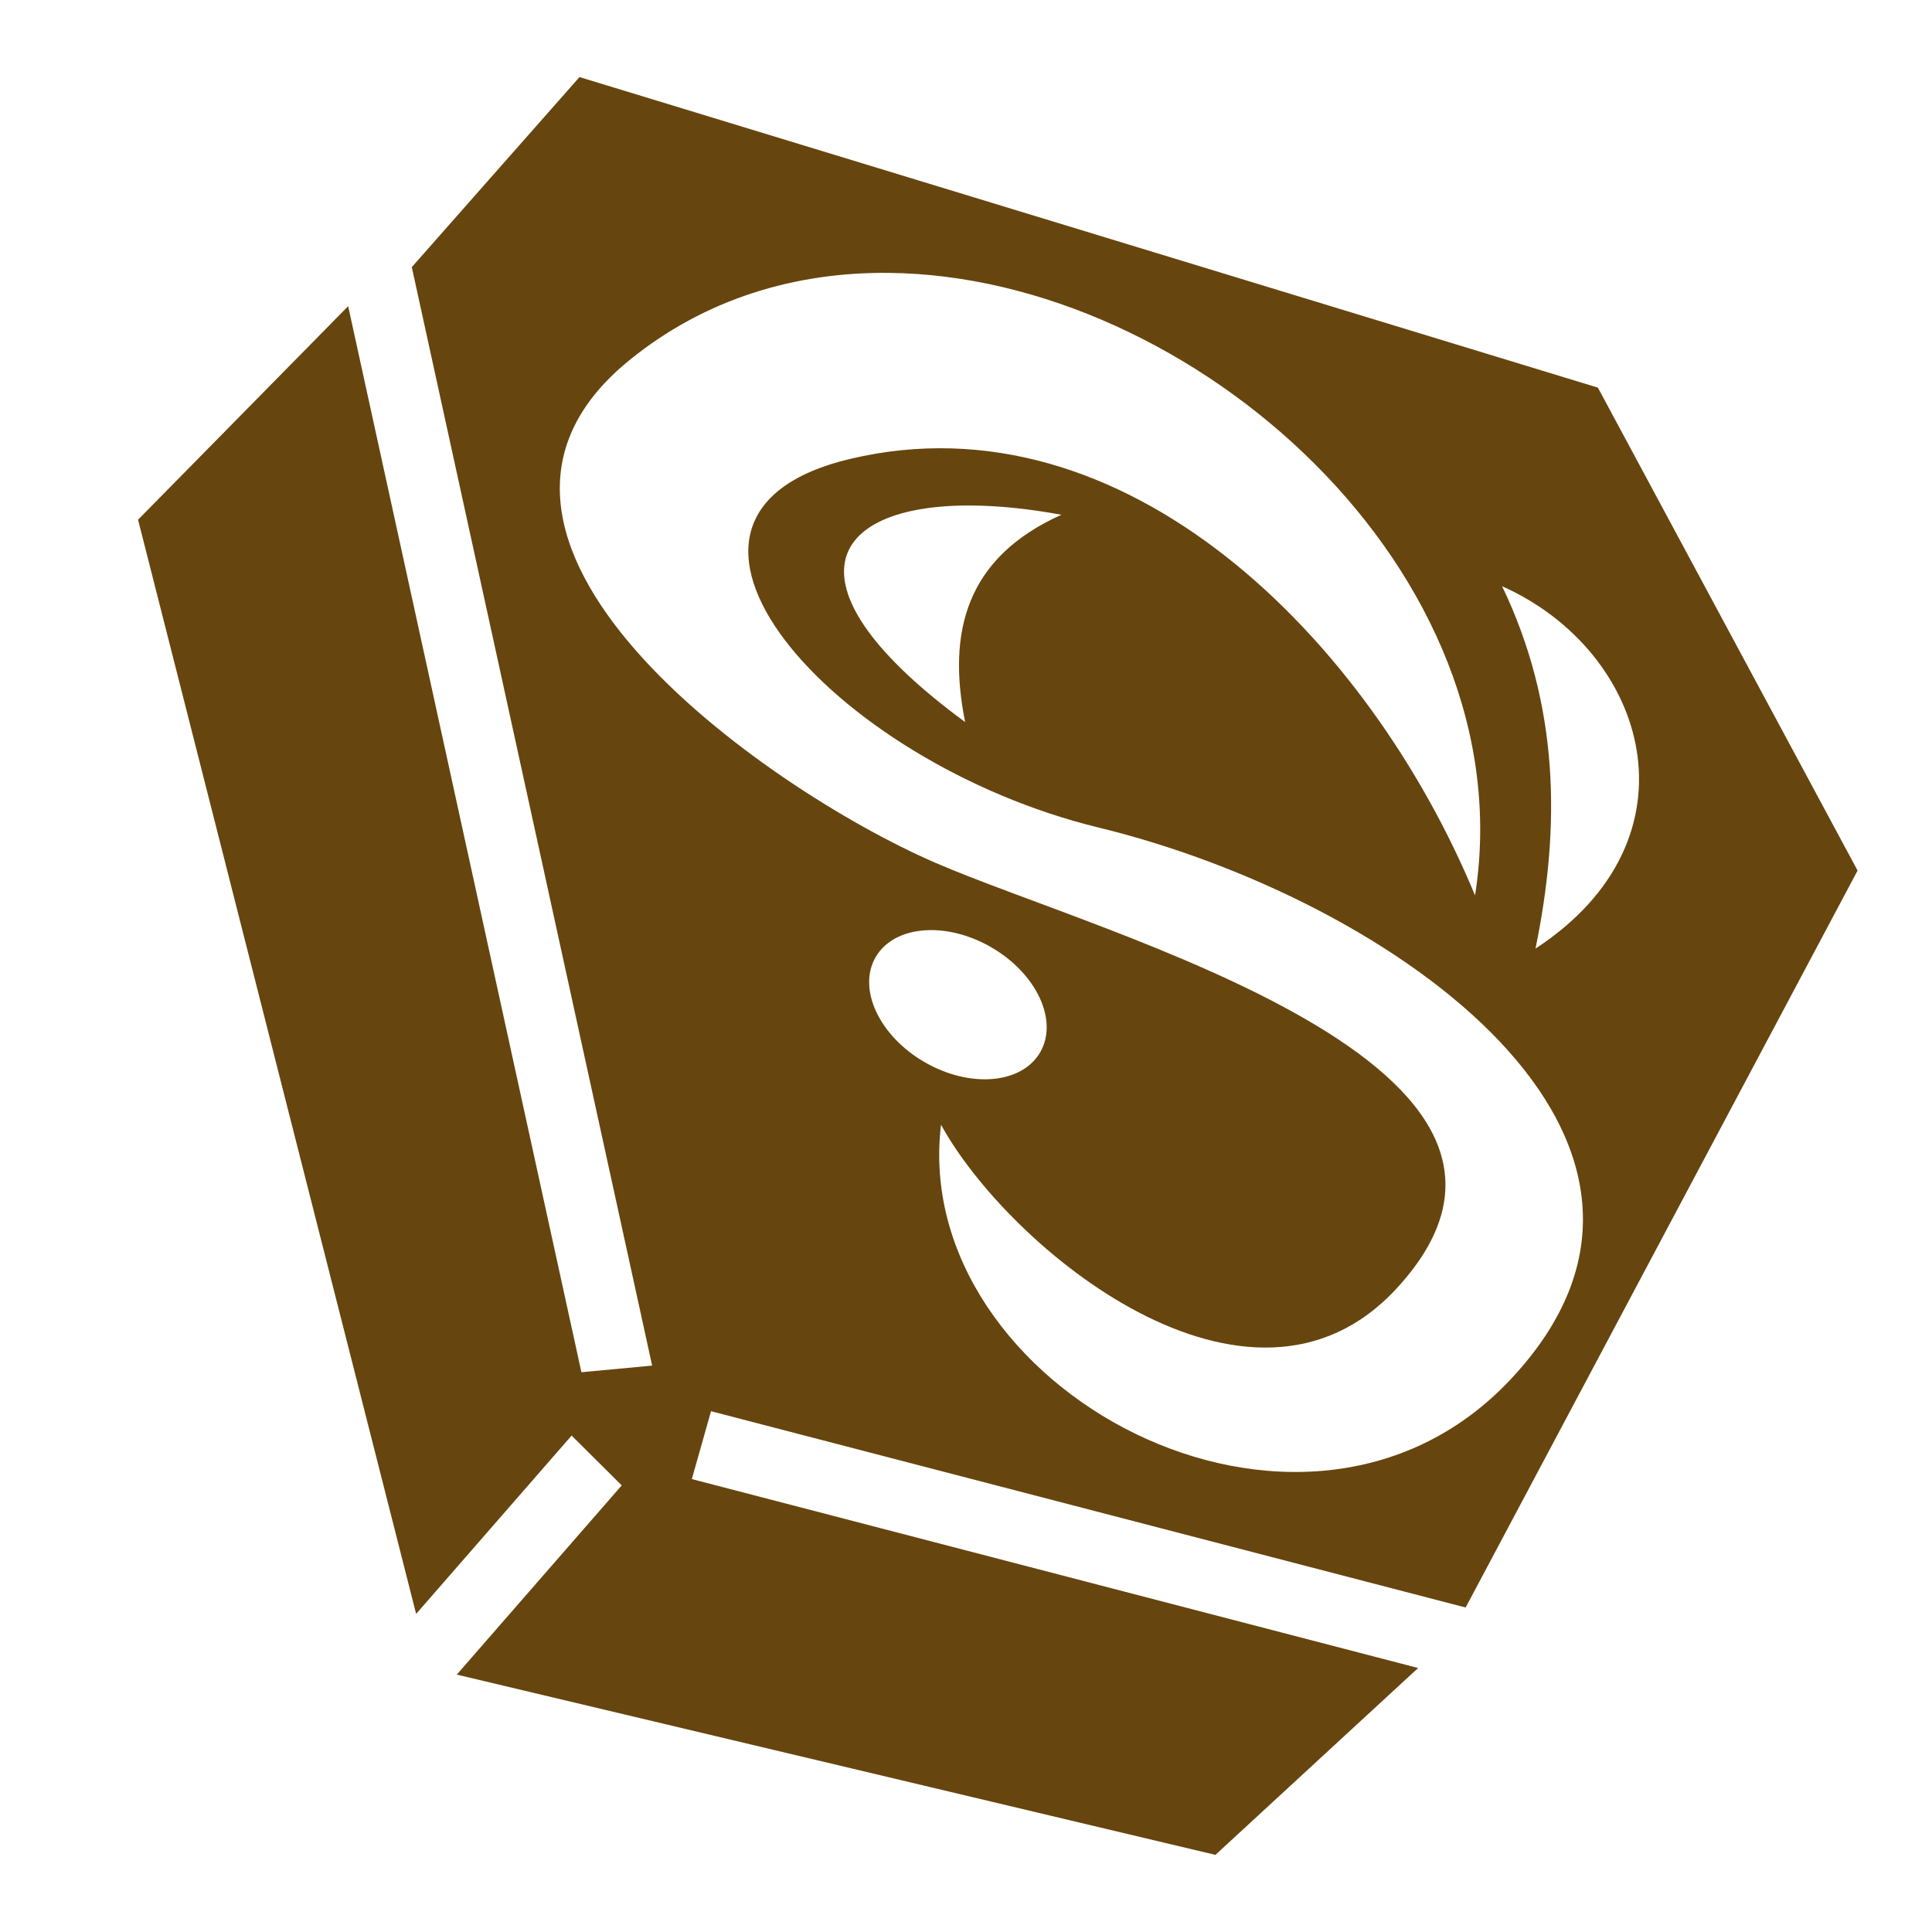
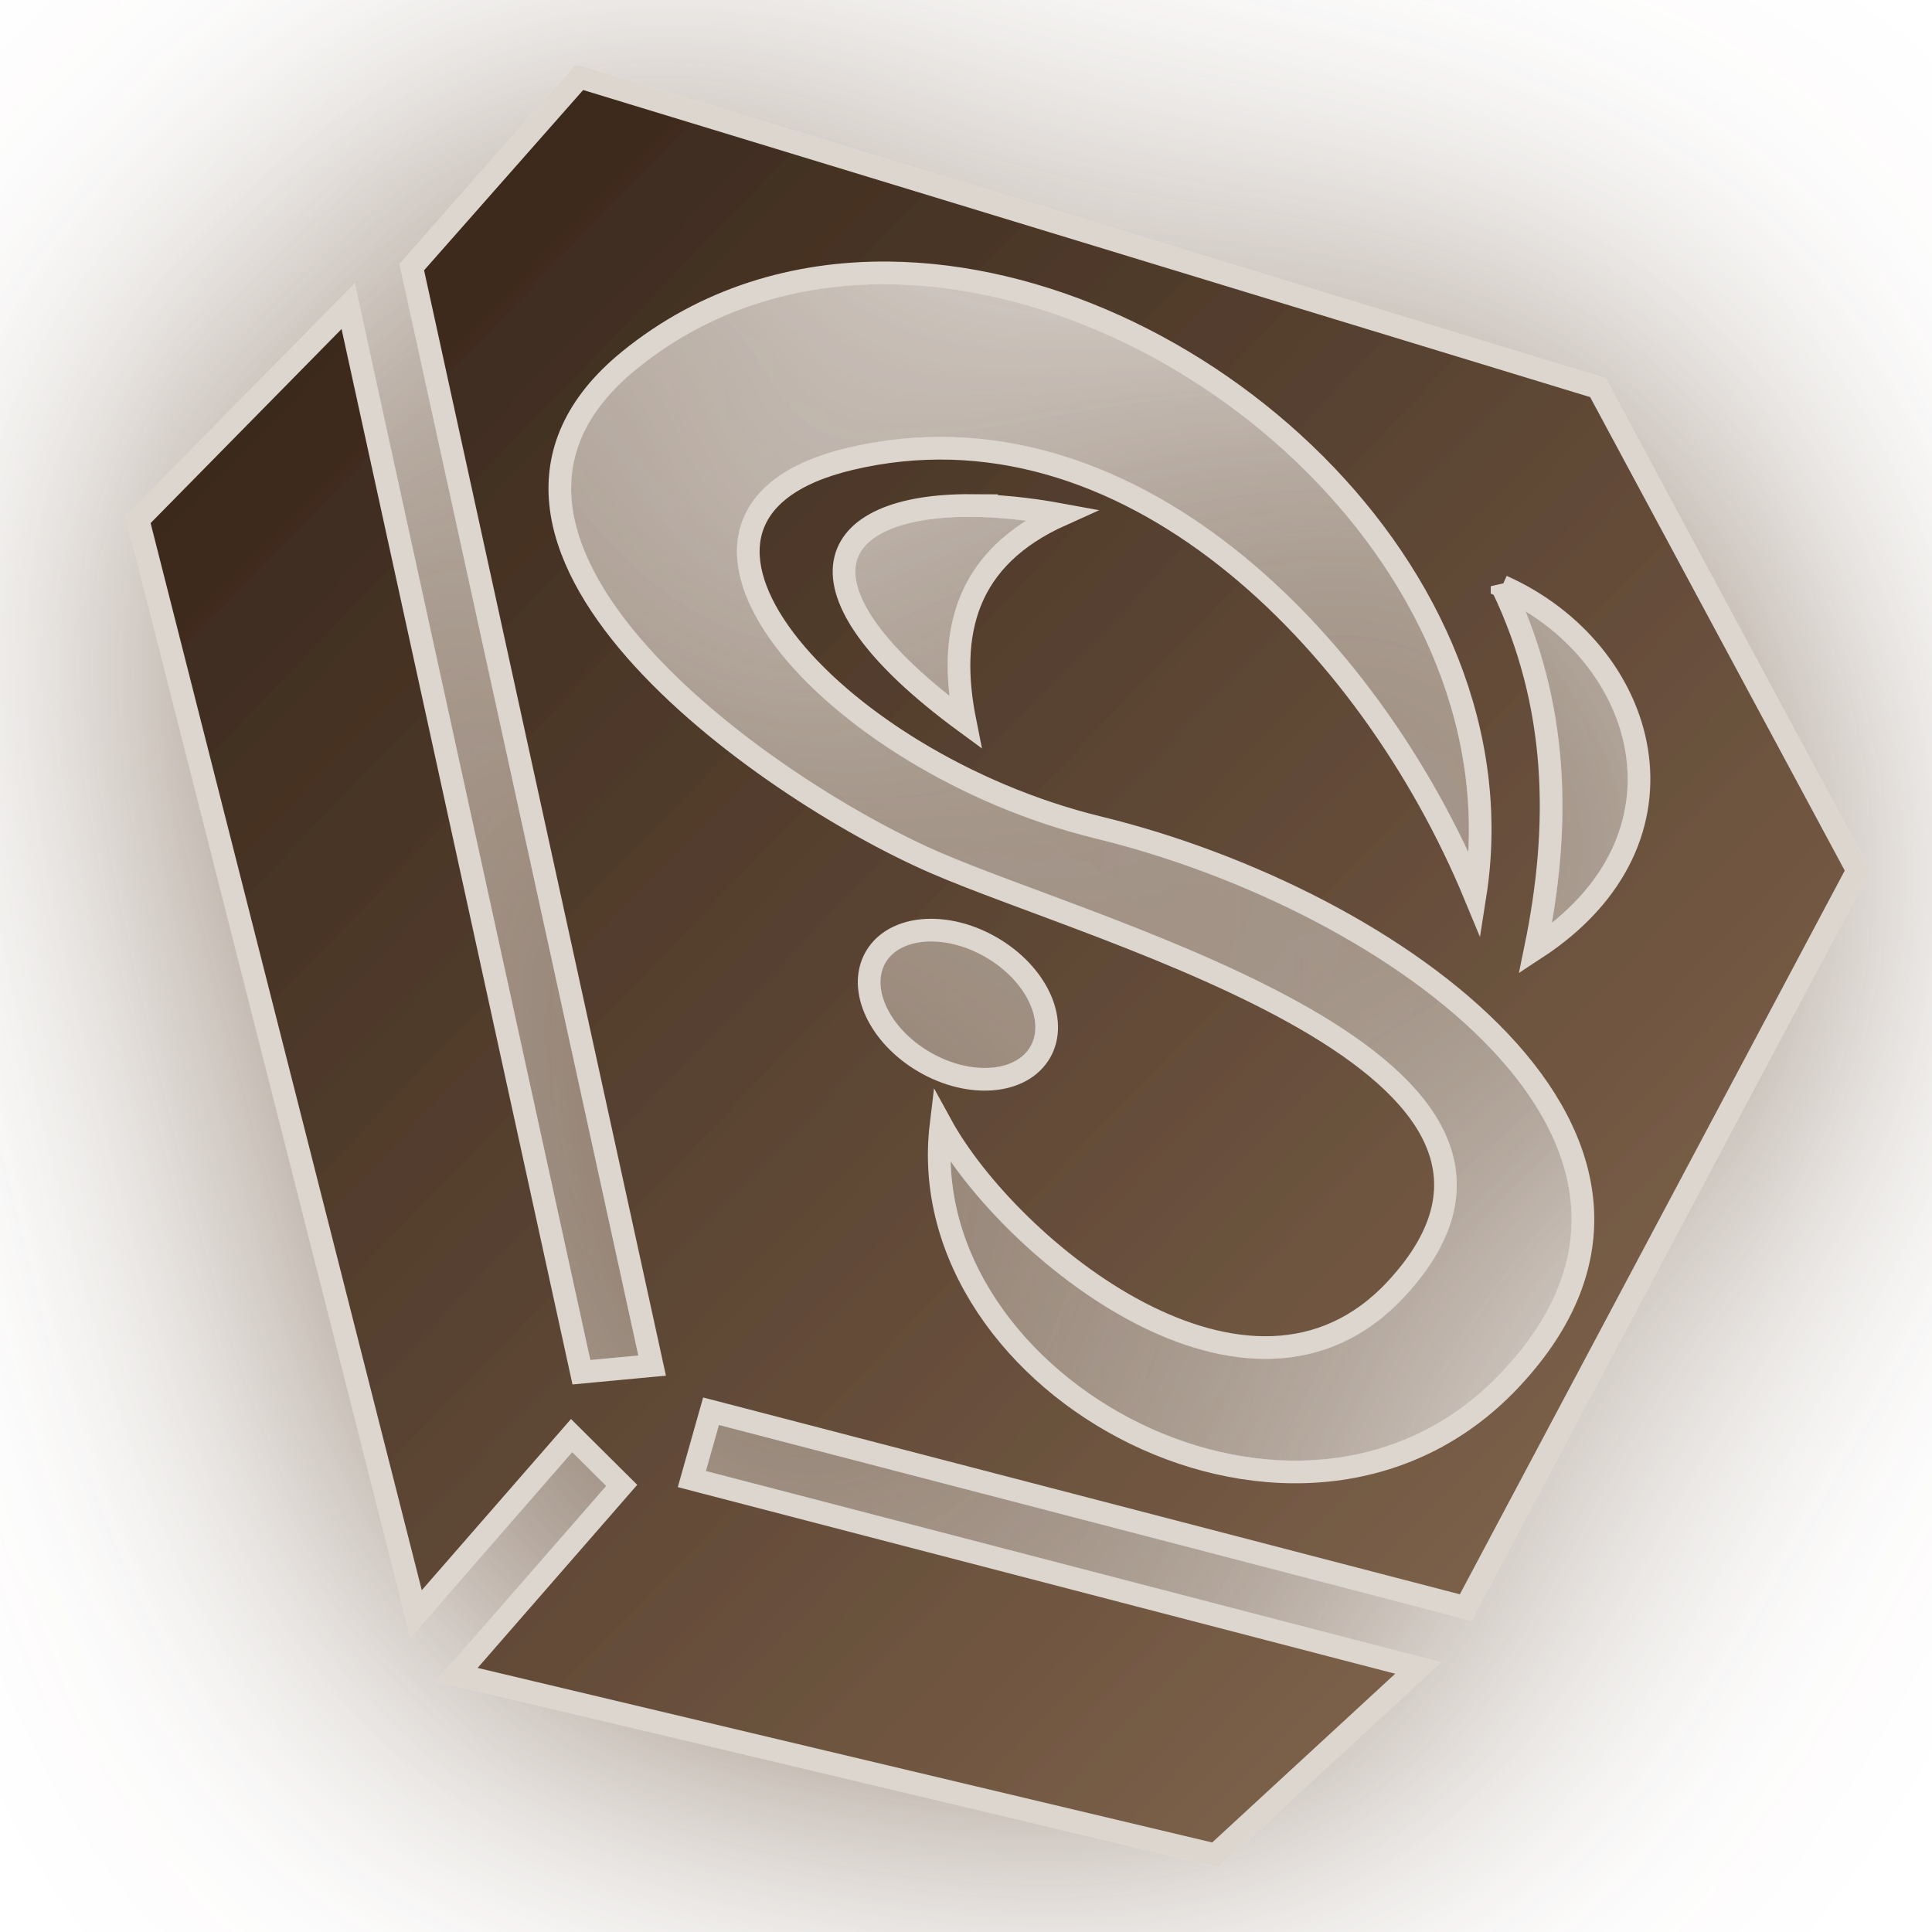
<svg xmlns="http://www.w3.org/2000/svg" viewBox="0 0 512 512">
+   <defs>
+     <filter id="shadow-1" height="300%" width="300%" x="-100%" y="-100%">
+       <feFlood flood-color="rgba(133, 113, 96, 1)" result="flood" />
+       <feComposite in="flood" in2="SourceGraphic" operator="atop" result="composite" />
+       <feGaussianBlur in="composite" stdDeviation="50" result="blur" />
+       <feOffset dx="0" dy="0" result="offset" />
+       <feComposite in="SourceGraphic" in2="offset" operator="over" />
+     </filter>
+     <linearGradient x1="0" x2="1" y1="0" y2="1" id="gradient-1">
+       <stop offset="0%" stop-color="#2e1e14" stop-opacity="1" />
+       <stop offset="100%" stop-color="#8d6f55" stop-opacity="1" />
+     </linearGradient>
+   </defs>
  <g class="" style="" transform="translate(0,0)">
-     <path d="M153.568 20.424L109.13 70.79l63.696 291.11-18.746 1.758L92.266 81.143 36.588 137.73 110.28 427.7l41.2-47.26 13.286 13.2-43.715 50.147L322.1 491.56l53.714-49.52-192.472-50.067 5.084-17.99 199.982 52.023 103.87-195.3-68.82-127.98-269.888-82.302zm81.912 51.892c80.62.774 168.87 79.368 155.422 164.98-28.148-67.998-92.725-132.962-165.6-115.685-63.013 14.94-5.186 80.4 65.82 97.693C369.54 238.4 459.874 302.575 400.1 365.79c-55.167 58.34-159.148 2.03-150.717-67.73 17.855 32.638 81.77 85.592 120.695 43.436 54.56-59.084-77.733-93.542-122.27-112.883-45.846-19.903-138.904-86.006-81.083-133.1 20.11-16.38 44.074-23.433 68.753-23.197zm21.893 61.647c7.13.043 15.174.844 23.918 2.453-25.35 11.378-30.295 31.156-25.52 54.936-48.725-35.784-36.897-57.624 1.603-57.39zm140.693 21.39c38.708 17.26 53.486 66.86 8.854 96.036 6.68-32.38 6.314-64.494-8.854-96.038zM246.77 246.485c5.027.003 10.616 1.487 15.886 4.53 12.047 6.955 17.874 19.418 13.014 27.836-4.86 8.417-18.567 9.603-30.613 2.648-12.047-6.955-17.872-19.418-13.012-27.836 2.734-4.735 8.265-7.18 14.726-7.178z" fill="#67450e" fill-opacity="1" />
+     <path d="M153.568 20.424L109.13 70.79l63.696 291.11-18.746 1.758L92.266 81.143 36.588 137.73 110.28 427.7l41.2-47.26 13.286 13.2-43.715 50.147L322.1 491.56l53.714-49.52-192.472-50.067 5.084-17.99 199.982 52.023 103.87-195.3-68.82-127.98-269.888-82.302zm81.912 51.892c80.62.774 168.87 79.368 155.422 164.98-28.148-67.998-92.725-132.962-165.6-115.685-63.013 14.94-5.186 80.4 65.82 97.693C369.54 238.4 459.874 302.575 400.1 365.79c-55.167 58.34-159.148 2.03-150.717-67.73 17.855 32.638 81.77 85.592 120.695 43.436 54.56-59.084-77.733-93.542-122.27-112.883-45.846-19.903-138.904-86.006-81.083-133.1 20.11-16.38 44.074-23.433 68.753-23.197zm21.893 61.647c7.13.043 15.174.844 23.918 2.453-25.35 11.378-30.295 31.156-25.52 54.936-48.725-35.784-36.897-57.624 1.603-57.39zm140.693 21.39c38.708 17.26 53.486 66.86 8.854 96.036 6.68-32.38 6.314-64.494-8.854-96.038zM246.77 246.485c5.027.003 10.616 1.487 15.886 4.53 12.047 6.955 17.874 19.418 13.014 27.836-4.86 8.417-18.567 9.603-30.613 2.648-12.047-6.955-17.872-19.418-13.012-27.836 2.734-4.735 8.265-7.18 14.726-7.178z" fill="url(#gradient-1)" stroke="#ddd6ce" stroke-opacity="1" stroke-width="6" filter="url(#shadow-1)" />
  </g>
</svg>
